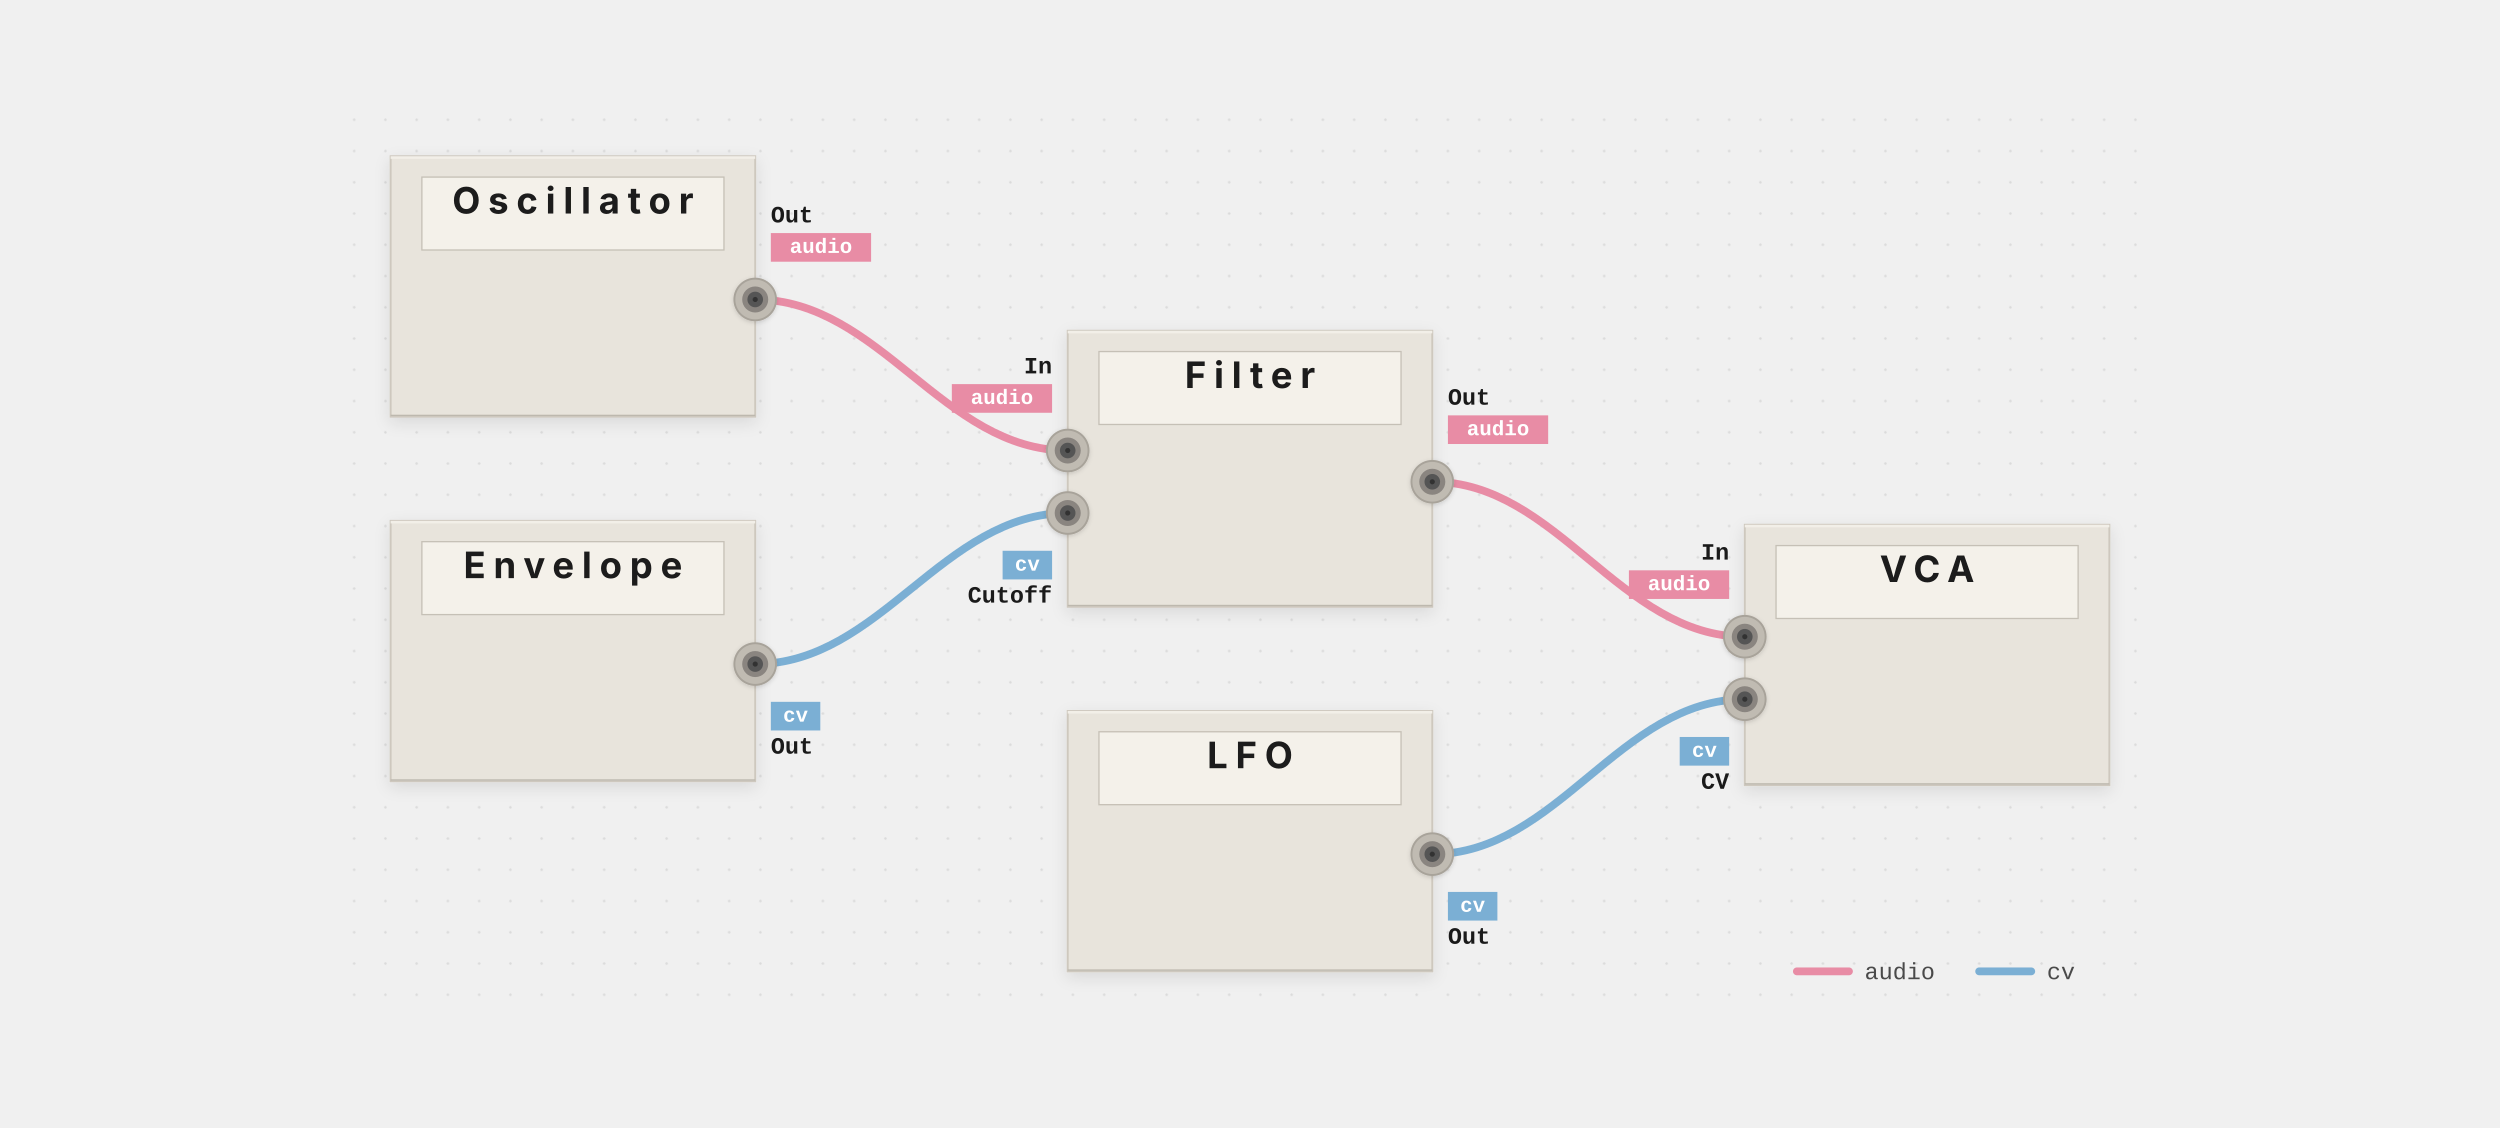
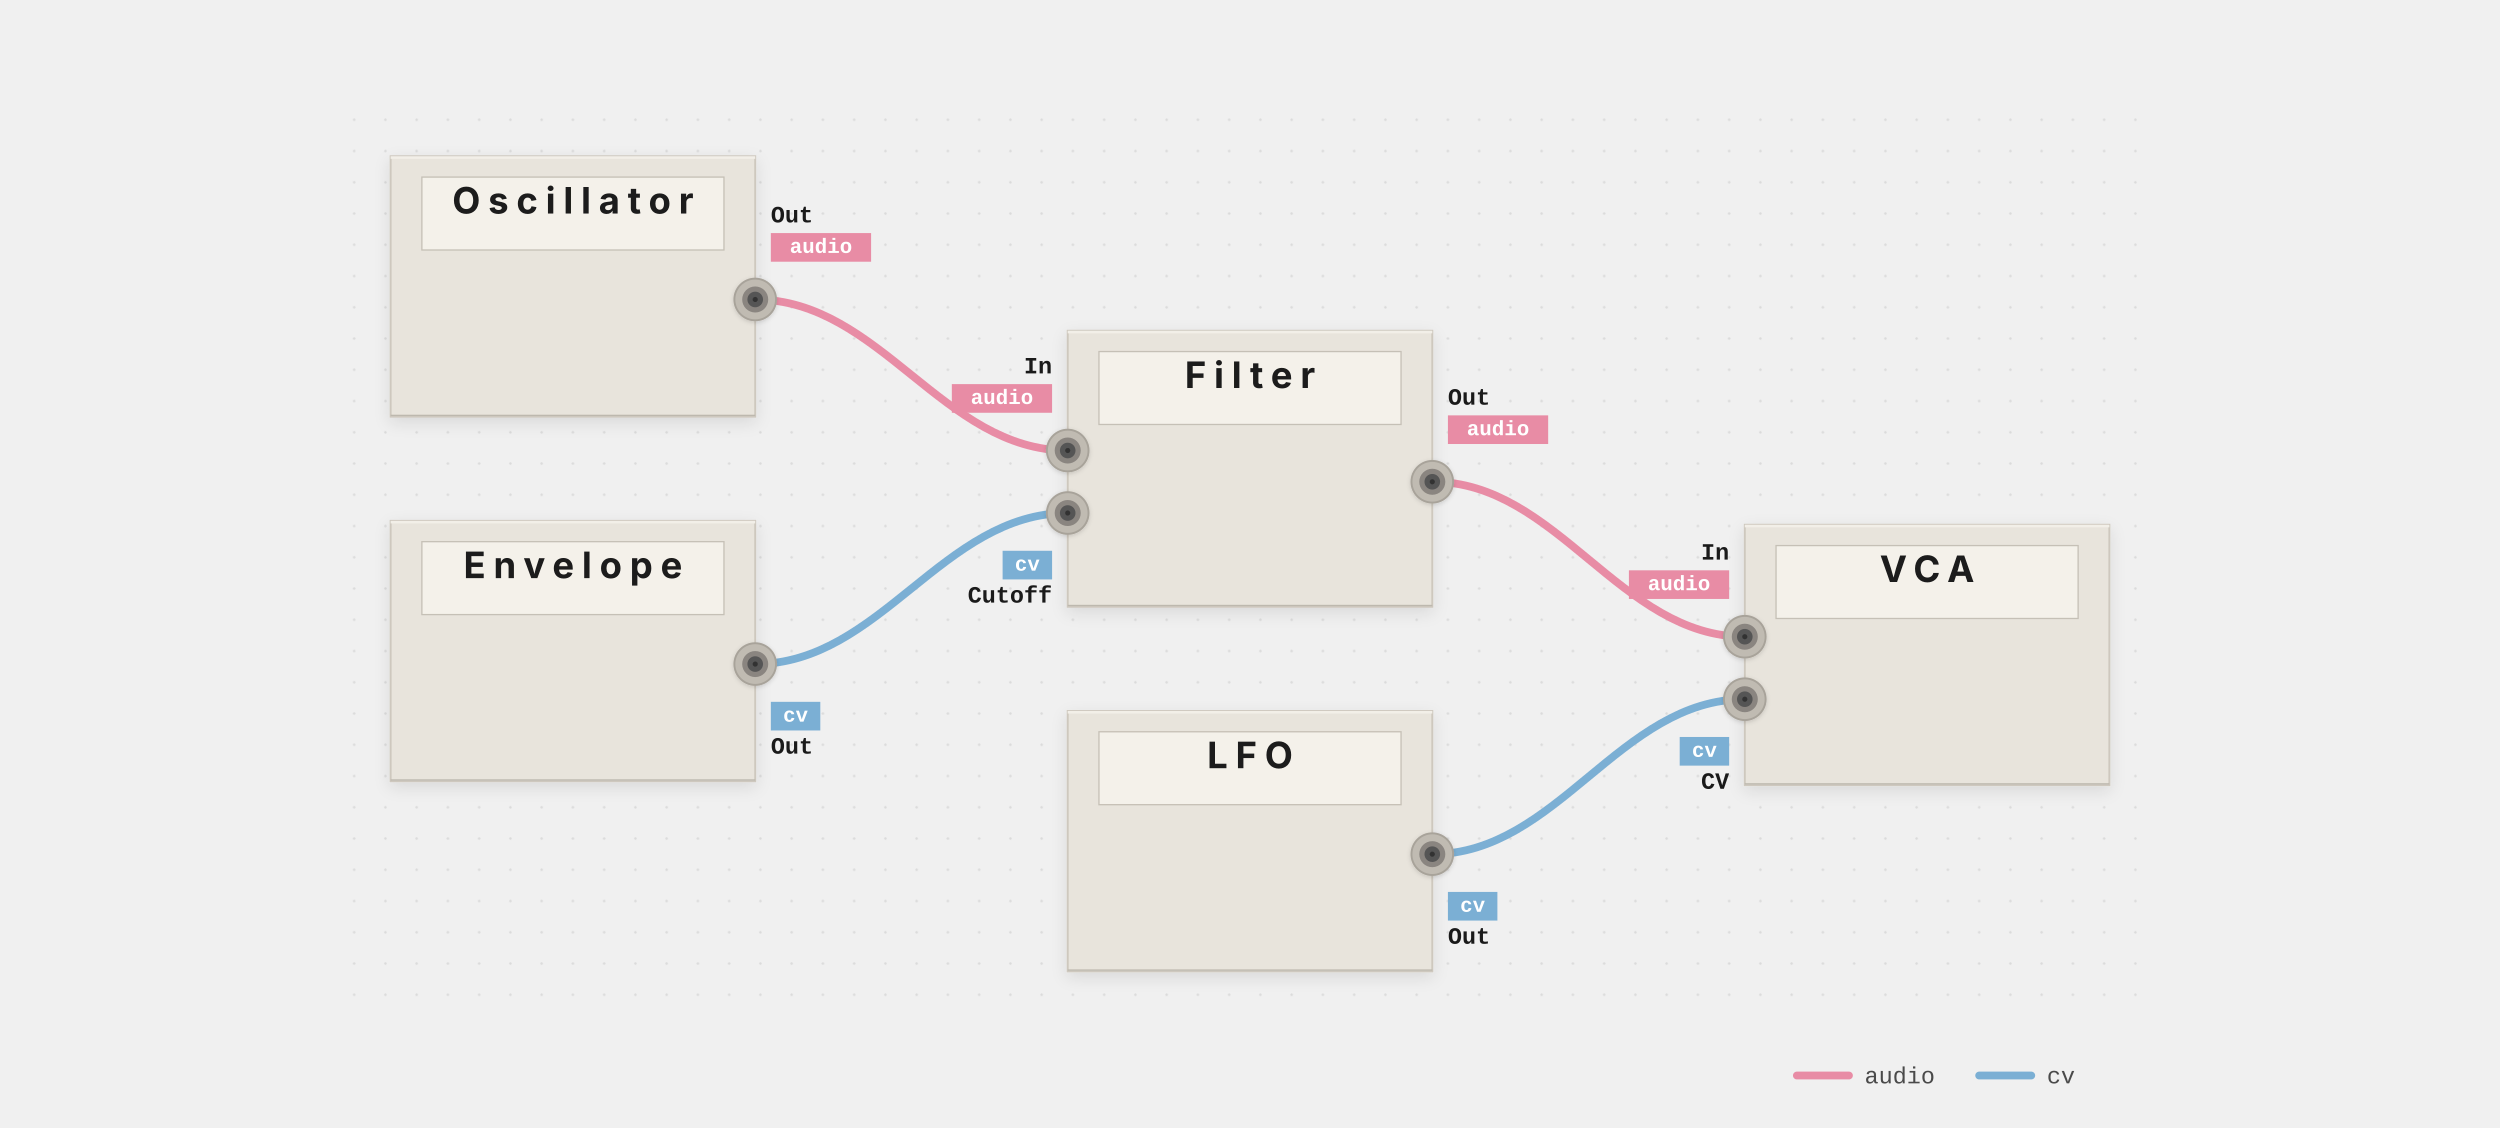
- <svg xmlns="http://www.w3.org/2000/svg" viewBox="-130 -40 960 433" width="100%" data-pf-min-width="960" role="img" aria-labelledby="pf-f927c5-title pf-f927c5-desc">
+ <svg xmlns="http://www.w3.org/2000/svg" viewBox="-130 -40 960 433" width="100%" data-pf-min-width="960" role="img" aria-labelledby="pf-55d9b2-title pf-55d9b2-desc">
  <style>@media print { .pf-panel, .pf-jack { filter: none; } }</style>
  <defs>
-     <filter id="pf-f927c5-panel-shadow" x="-20%" y="-20%" width="140%" height="140%">
+     <filter id="pf-55d9b2-panel-shadow" x="-20%" y="-20%" width="140%" height="140%">
      <feDropShadow dx="0" dy="2" stdDeviation="3" flood-opacity="0.1" />
    </filter>
-     <filter id="pf-f927c5-jack-shadow" x="-20%" y="-20%" width="140%" height="140%">
+     <filter id="pf-55d9b2-jack-shadow" x="-20%" y="-20%" width="140%" height="140%">
      <feDropShadow dx="0" dy="0.5" stdDeviation="0.8" flood-opacity="0.15" />
    </filter>
-     <pattern id="pf-f927c5-dots" width="12" height="12" patternUnits="userSpaceOnUse">
+     <pattern id="pf-55d9b2-dots" width="12" height="12" patternUnits="userSpaceOnUse">
      <circle cx="6" cy="6" r="0.5" fill="#aaaaaa" opacity="0.3" />
    </pattern>
  </defs>
  <g class="pf-layer-bg">
-     <rect width="700" height="353" fill="url(#pf-f927c5-dots)" />
+     <rect width="700" height="353" fill="url(#pf-55d9b2-dots)" />
  </g>
  <g class="pf-layer-cables">
    <path d="M 160 75 C 208 75, 232 133, 280 133" stroke="#e88ca5" stroke-width="3" fill="none" stroke-linecap="round" stroke-linejoin="round" data-connection="conn-0" data-signal="audio" />
    <path d="M 160 215 C 208 215, 232 157, 280 157" stroke="#7bafd4" stroke-width="3" fill="none" stroke-linecap="round" stroke-linejoin="round" data-connection="conn-1" data-signal="cv" />
    <path d="M 420 145 C 468 145, 492 204.5, 540 204.5" stroke="#e88ca5" stroke-width="3" fill="none" stroke-linecap="round" stroke-linejoin="round" data-connection="conn-2" data-signal="audio" />
    <path d="M 420 288 C 468 288, 492 228.5, 540 228.5" stroke="#7bafd4" stroke-width="3" fill="none" stroke-linecap="round" stroke-linejoin="round" data-connection="conn-3" data-signal="cv" />
    <circle cx="160" cy="75" r="3.5" fill="#d47a93" />
    <circle cx="280" cy="133" r="3.5" fill="#d47a93" />
    <circle cx="160" cy="215" r="3.5" fill="#6a9ec3" />
    <circle cx="280" cy="157" r="3.5" fill="#6a9ec3" />
    <circle cx="420" cy="145" r="3.5" fill="#d47a93" />
    <circle cx="540" cy="204.5" r="3.5" fill="#d47a93" />
    <circle cx="420" cy="288" r="3.5" fill="#6a9ec3" />
    <circle cx="540" cy="228.5" r="3.5" fill="#6a9ec3" />
  </g>
  <g class="pf-layer-panels">
-     <g data-module="Oscillator" filter="url(#pf-f927c5-panel-shadow)">
+     <g data-module="Oscillator" filter="url(#pf-55d9b2-panel-shadow)">
      <rect x="20" y="20" width="140" height="100" fill="#e8e4dc" stroke="#cec8be" stroke-width="0.75" rx="0" />
      <line x1="20" y1="20.5" x2="160" y2="20.5" stroke="#f2efe8" stroke-width="1" />
      <line x1="20" y1="119.5" x2="160" y2="119.5" stroke="#bdb8ae" stroke-width="0.5" />
      <rect x="32" y="28" width="116" height="28" fill="#f4f1ea" stroke="#c5c0b6" stroke-width="0.5" />
      <text x="90" y="42" text-anchor="middle" font-family="system-ui, -apple-system, BlinkMacSystemFont, 'Segoe UI', sans-serif" font-size="14" font-weight="700" fill="#1a1a1a" letter-spacing="3">Oscillator</text>
    </g>
-     <g data-module="Filter" filter="url(#pf-f927c5-panel-shadow)">
+     <g data-module="Filter" filter="url(#pf-55d9b2-panel-shadow)">
      <rect x="280" y="87" width="140" height="106" fill="#e8e4dc" stroke="#cec8be" stroke-width="0.75" rx="0" />
      <line x1="280" y1="87.5" x2="420" y2="87.5" stroke="#f2efe8" stroke-width="1" />
      <line x1="280" y1="192.5" x2="420" y2="192.5" stroke="#bdb8ae" stroke-width="0.5" />
      <rect x="292" y="95" width="116" height="28" fill="#f4f1ea" stroke="#c5c0b6" stroke-width="0.5" />
      <text x="350" y="109" text-anchor="middle" font-family="system-ui, -apple-system, BlinkMacSystemFont, 'Segoe UI', sans-serif" font-size="14" font-weight="700" fill="#1a1a1a" letter-spacing="3">Filter</text>
    </g>
-     <g data-module="Envelope" filter="url(#pf-f927c5-panel-shadow)">
+     <g data-module="Envelope" filter="url(#pf-55d9b2-panel-shadow)">
      <rect x="20" y="160" width="140" height="100" fill="#e8e4dc" stroke="#cec8be" stroke-width="0.75" rx="0" />
      <line x1="20" y1="160.5" x2="160" y2="160.5" stroke="#f2efe8" stroke-width="1" />
      <line x1="20" y1="259.5" x2="160" y2="259.5" stroke="#bdb8ae" stroke-width="0.5" />
      <rect x="32" y="168" width="116" height="28" fill="#f4f1ea" stroke="#c5c0b6" stroke-width="0.5" />
      <text x="90" y="182" text-anchor="middle" font-family="system-ui, -apple-system, BlinkMacSystemFont, 'Segoe UI', sans-serif" font-size="14" font-weight="700" fill="#1a1a1a" letter-spacing="3">Envelope</text>
    </g>
-     <g data-module="VCA" filter="url(#pf-f927c5-panel-shadow)">
+     <g data-module="VCA" filter="url(#pf-55d9b2-panel-shadow)">
      <rect x="540" y="161.5" width="140" height="100" fill="#e8e4dc" stroke="#cec8be" stroke-width="0.75" rx="0" />
      <line x1="540" y1="162" x2="680" y2="162" stroke="#f2efe8" stroke-width="1" />
      <line x1="540" y1="261" x2="680" y2="261" stroke="#bdb8ae" stroke-width="0.5" />
      <rect x="552" y="169.5" width="116" height="28" fill="#f4f1ea" stroke="#c5c0b6" stroke-width="0.5" />
      <text x="610" y="183.5" text-anchor="middle" font-family="system-ui, -apple-system, BlinkMacSystemFont, 'Segoe UI', sans-serif" font-size="14" font-weight="700" fill="#1a1a1a" letter-spacing="3">VCA</text>
    </g>
-     <g data-module="LFO" filter="url(#pf-f927c5-panel-shadow)">
+     <g data-module="LFO" filter="url(#pf-55d9b2-panel-shadow)">
      <rect x="280" y="233" width="140" height="100" fill="#e8e4dc" stroke="#cec8be" stroke-width="0.75" rx="0" />
      <line x1="280" y1="233.5" x2="420" y2="233.5" stroke="#f2efe8" stroke-width="1" />
      <line x1="280" y1="332.5" x2="420" y2="332.5" stroke="#bdb8ae" stroke-width="0.5" />
      <rect x="292" y="241" width="116" height="28" fill="#f4f1ea" stroke="#c5c0b6" stroke-width="0.5" />
      <text x="350" y="255" text-anchor="middle" font-family="system-ui, -apple-system, BlinkMacSystemFont, 'Segoe UI', sans-serif" font-size="14" font-weight="700" fill="#1a1a1a" letter-spacing="3">LFO</text>
    </g>
  </g>
  <g class="pf-layer-params" />
  <g class="pf-layer-jacks">
-     <g data-port="oscillator.out" filter="url(#pf-f927c5-jack-shadow)">
+     <g data-port="oscillator.out" filter="url(#pf-55d9b2-jack-shadow)">
      <circle cx="160" cy="75" r="8" fill="#c0bbb2" stroke="#a8a39a" stroke-width="0.75" />
      <circle cx="160" cy="75" r="5" fill="#8a8580" />
      <circle cx="160" cy="75" r="3" fill="#555555" />
      <circle cx="160" cy="75" r="1" fill="#333333" />
    </g>
-     <g data-port="filter.in" filter="url(#pf-f927c5-jack-shadow)">
+     <g data-port="filter.in" filter="url(#pf-55d9b2-jack-shadow)">
      <circle cx="280" cy="133" r="8" fill="#c0bbb2" stroke="#a8a39a" stroke-width="0.75" />
      <circle cx="280" cy="133" r="5" fill="#8a8580" />
      <circle cx="280" cy="133" r="3" fill="#555555" />
      <circle cx="280" cy="133" r="1" fill="#333333" />
    </g>
-     <g data-port="filter.cutoff" filter="url(#pf-f927c5-jack-shadow)">
+     <g data-port="filter.cutoff" filter="url(#pf-55d9b2-jack-shadow)">
      <circle cx="280" cy="157" r="8" fill="#c0bbb2" stroke="#a8a39a" stroke-width="0.75" />
      <circle cx="280" cy="157" r="5" fill="#8a8580" />
      <circle cx="280" cy="157" r="3" fill="#555555" />
      <circle cx="280" cy="157" r="1" fill="#333333" />
    </g>
-     <g data-port="filter.out" filter="url(#pf-f927c5-jack-shadow)">
+     <g data-port="filter.out" filter="url(#pf-55d9b2-jack-shadow)">
      <circle cx="420" cy="145" r="8" fill="#c0bbb2" stroke="#a8a39a" stroke-width="0.75" />
      <circle cx="420" cy="145" r="5" fill="#8a8580" />
      <circle cx="420" cy="145" r="3" fill="#555555" />
      <circle cx="420" cy="145" r="1" fill="#333333" />
    </g>
-     <g data-port="envelope.out" filter="url(#pf-f927c5-jack-shadow)">
+     <g data-port="envelope.out" filter="url(#pf-55d9b2-jack-shadow)">
      <circle cx="160" cy="215" r="8" fill="#c0bbb2" stroke="#a8a39a" stroke-width="0.75" />
      <circle cx="160" cy="215" r="5" fill="#8a8580" />
      <circle cx="160" cy="215" r="3" fill="#555555" />
      <circle cx="160" cy="215" r="1" fill="#333333" />
    </g>
-     <g data-port="vca.in" filter="url(#pf-f927c5-jack-shadow)">
+     <g data-port="vca.in" filter="url(#pf-55d9b2-jack-shadow)">
      <circle cx="540" cy="204.5" r="8" fill="#c0bbb2" stroke="#a8a39a" stroke-width="0.75" />
      <circle cx="540" cy="204.5" r="5" fill="#8a8580" />
      <circle cx="540" cy="204.5" r="3" fill="#555555" />
      <circle cx="540" cy="204.5" r="1" fill="#333333" />
    </g>
-     <g data-port="vca.cv" filter="url(#pf-f927c5-jack-shadow)">
+     <g data-port="vca.cv" filter="url(#pf-55d9b2-jack-shadow)">
      <circle cx="540" cy="228.5" r="8" fill="#c0bbb2" stroke="#a8a39a" stroke-width="0.75" />
      <circle cx="540" cy="228.5" r="5" fill="#8a8580" />
      <circle cx="540" cy="228.5" r="3" fill="#555555" />
      <circle cx="540" cy="228.5" r="1" fill="#333333" />
    </g>
-     <g data-port="lfo.out" filter="url(#pf-f927c5-jack-shadow)">
+     <g data-port="lfo.out" filter="url(#pf-55d9b2-jack-shadow)">
      <circle cx="420" cy="288" r="8" fill="#c0bbb2" stroke="#a8a39a" stroke-width="0.75" />
      <circle cx="420" cy="288" r="5" fill="#8a8580" />
      <circle cx="420" cy="288" r="3" fill="#555555" />
      <circle cx="420" cy="288" r="1" fill="#333333" />
    </g>
  </g>
  <g class="pf-layer-labels">
    <text x="166" y="43" font-family="'SF Mono', 'Fira Code', Consolas, 'Courier New', monospace" font-size="9" fill="#1a1a1a" font-weight="600" text-anchor="start" dominant-baseline="central">Out</text>
    <rect class="pf-port-pill" x="166" y="49.5" width="38.5" height="11" rx="0" fill="#e88ca5" data-signal="audio" />
    <text class="pf-port-pill-text" x="185.25" y="55" text-anchor="middle" dominant-baseline="central" font-family="'SF Mono', 'Fira Code', Consolas, 'Courier New', monospace" font-size="8" fill="#ffffff" font-weight="600">audio</text>
    <text x="274" y="101" font-family="'SF Mono', 'Fira Code', Consolas, 'Courier New', monospace" font-size="9" fill="#1a1a1a" font-weight="600" text-anchor="end" dominant-baseline="central">In</text>
    <rect class="pf-port-pill" x="235.5" y="107.5" width="38.5" height="11" rx="0" fill="#e88ca5" data-signal="audio" />
    <text class="pf-port-pill-text" x="254.75" y="113" text-anchor="middle" dominant-baseline="central" font-family="'SF Mono', 'Fira Code', Consolas, 'Courier New', monospace" font-size="8" fill="#ffffff" font-weight="600">audio</text>
    <text x="274" y="189" font-family="'SF Mono', 'Fira Code', Consolas, 'Courier New', monospace" font-size="9" fill="#1a1a1a" font-weight="600" text-anchor="end" dominant-baseline="central">Cutoff</text>
    <rect class="pf-port-pill" x="255" y="171.5" width="19" height="11" rx="0" fill="#7bafd4" data-signal="cv" />
    <text class="pf-port-pill-text" x="264.5" y="177" text-anchor="middle" dominant-baseline="central" font-family="'SF Mono', 'Fira Code', Consolas, 'Courier New', monospace" font-size="8" fill="#ffffff" font-weight="600">cv</text>
    <text x="426" y="113" font-family="'SF Mono', 'Fira Code', Consolas, 'Courier New', monospace" font-size="9" fill="#1a1a1a" font-weight="600" text-anchor="start" dominant-baseline="central">Out</text>
    <rect class="pf-port-pill" x="426" y="119.5" width="38.5" height="11" rx="0" fill="#e88ca5" data-signal="audio" />
    <text class="pf-port-pill-text" x="445.25" y="125" text-anchor="middle" dominant-baseline="central" font-family="'SF Mono', 'Fira Code', Consolas, 'Courier New', monospace" font-size="8" fill="#ffffff" font-weight="600">audio</text>
    <text x="166" y="247" font-family="'SF Mono', 'Fira Code', Consolas, 'Courier New', monospace" font-size="9" fill="#1a1a1a" font-weight="600" text-anchor="start" dominant-baseline="central">Out</text>
    <rect class="pf-port-pill" x="166" y="229.5" width="19" height="11" rx="0" fill="#7bafd4" data-signal="cv" />
    <text class="pf-port-pill-text" x="175.5" y="235" text-anchor="middle" dominant-baseline="central" font-family="'SF Mono', 'Fira Code', Consolas, 'Courier New', monospace" font-size="8" fill="#ffffff" font-weight="600">cv</text>
    <text x="534" y="172.5" font-family="'SF Mono', 'Fira Code', Consolas, 'Courier New', monospace" font-size="9" fill="#1a1a1a" font-weight="600" text-anchor="end" dominant-baseline="central">In</text>
    <rect class="pf-port-pill" x="495.5" y="179" width="38.5" height="11" rx="0" fill="#e88ca5" data-signal="audio" />
    <text class="pf-port-pill-text" x="514.75" y="184.5" text-anchor="middle" dominant-baseline="central" font-family="'SF Mono', 'Fira Code', Consolas, 'Courier New', monospace" font-size="8" fill="#ffffff" font-weight="600">audio</text>
    <text x="534" y="260.5" font-family="'SF Mono', 'Fira Code', Consolas, 'Courier New', monospace" font-size="9" fill="#1a1a1a" font-weight="600" text-anchor="end" dominant-baseline="central">CV</text>
    <rect class="pf-port-pill" x="515" y="243" width="19" height="11" rx="0" fill="#7bafd4" data-signal="cv" />
    <text class="pf-port-pill-text" x="524.5" y="248.5" text-anchor="middle" dominant-baseline="central" font-family="'SF Mono', 'Fira Code', Consolas, 'Courier New', monospace" font-size="8" fill="#ffffff" font-weight="600">cv</text>
    <text x="426" y="320" font-family="'SF Mono', 'Fira Code', Consolas, 'Courier New', monospace" font-size="9" fill="#1a1a1a" font-weight="600" text-anchor="start" dominant-baseline="central">Out</text>
    <rect class="pf-port-pill" x="426" y="302.5" width="19" height="11" rx="0" fill="#7bafd4" data-signal="cv" />
    <text class="pf-port-pill-text" x="435.5" y="308" text-anchor="middle" dominant-baseline="central" font-family="'SF Mono', 'Fira Code', Consolas, 'Courier New', monospace" font-size="8" fill="#ffffff" font-weight="600">cv</text>
  </g>
  <g class="pf-layer-annotations" />
  <g class="pf-layer-legend">
-     <g transform="translate(560, 333)">
+     <g transform="translate(560, 373)">
      <line x1="0" y1="0" x2="20" y2="0" stroke="#e88ca5" stroke-width="3" stroke-linecap="round" />
      <text x="26" y="3" font-family="'SF Mono', 'Fira Code', Consolas, 'Courier New', monospace" font-size="9" fill="#4a4a4a">audio</text>
    </g>
-     <g transform="translate(630, 333)">
+     <g transform="translate(630, 373)">
      <line x1="0" y1="0" x2="20" y2="0" stroke="#7bafd4" stroke-width="3" stroke-linecap="round" />
      <text x="26" y="3" font-family="'SF Mono', 'Fira Code', Consolas, 'Courier New', monospace" font-size="9" fill="#4a4a4a">cv</text>
    </g>
  </g>
</svg>
